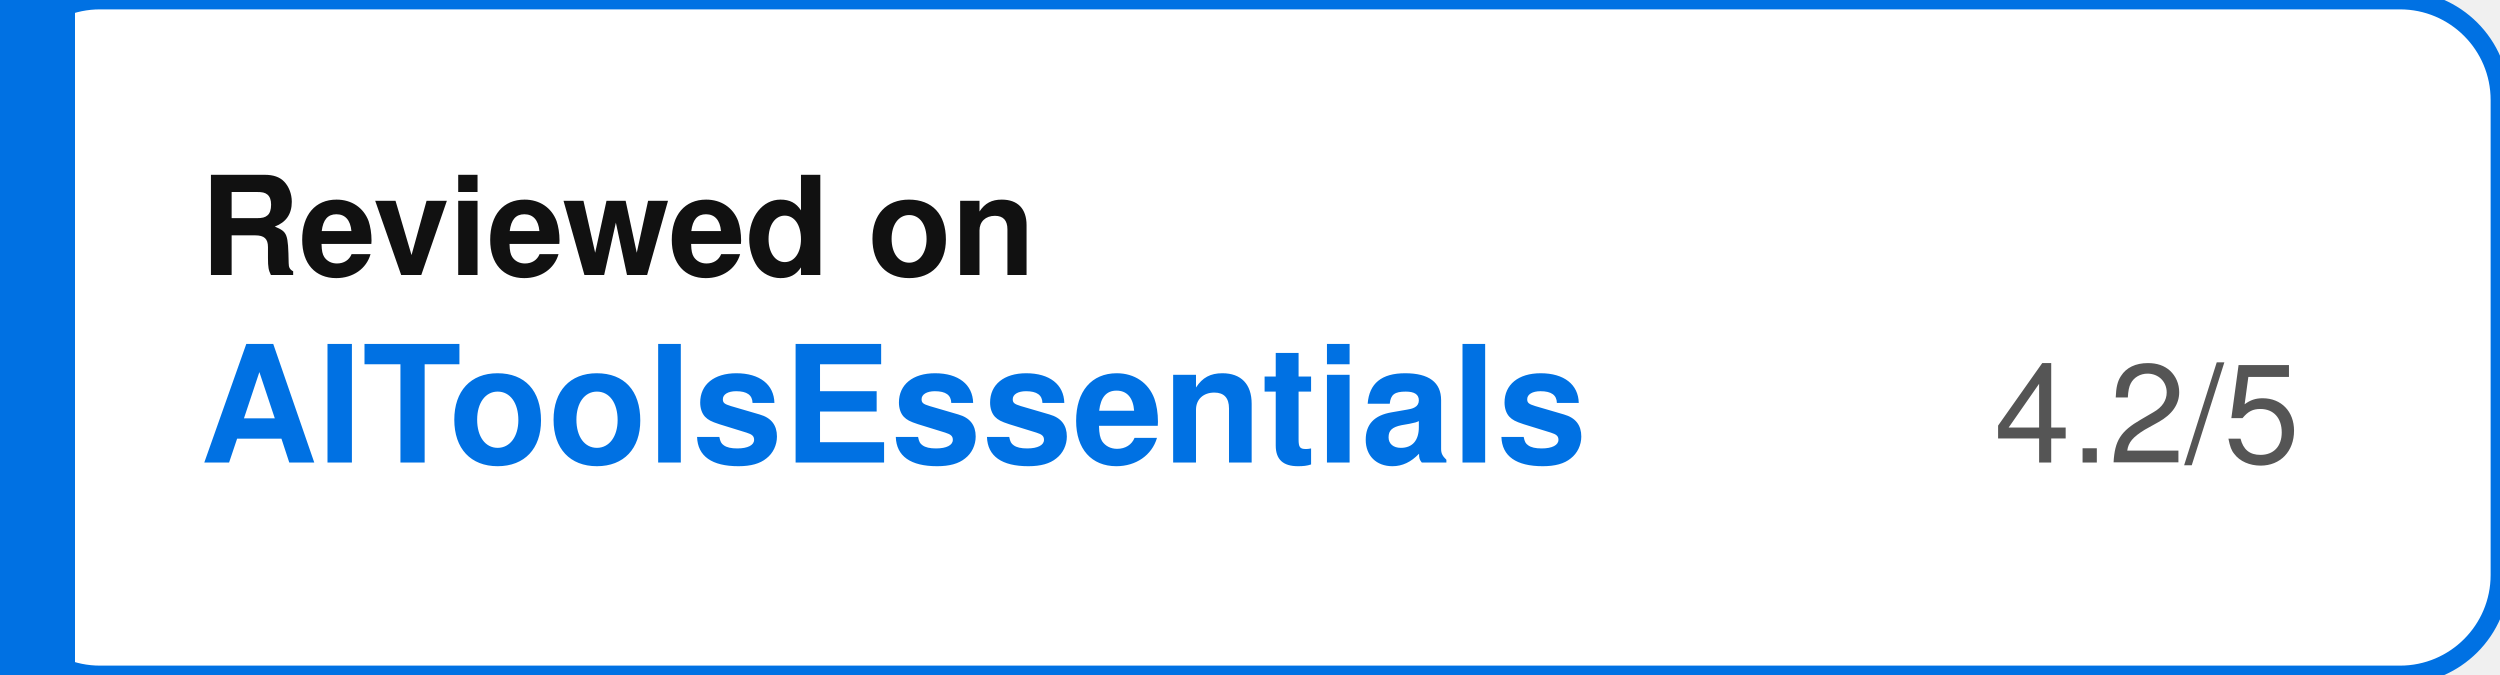
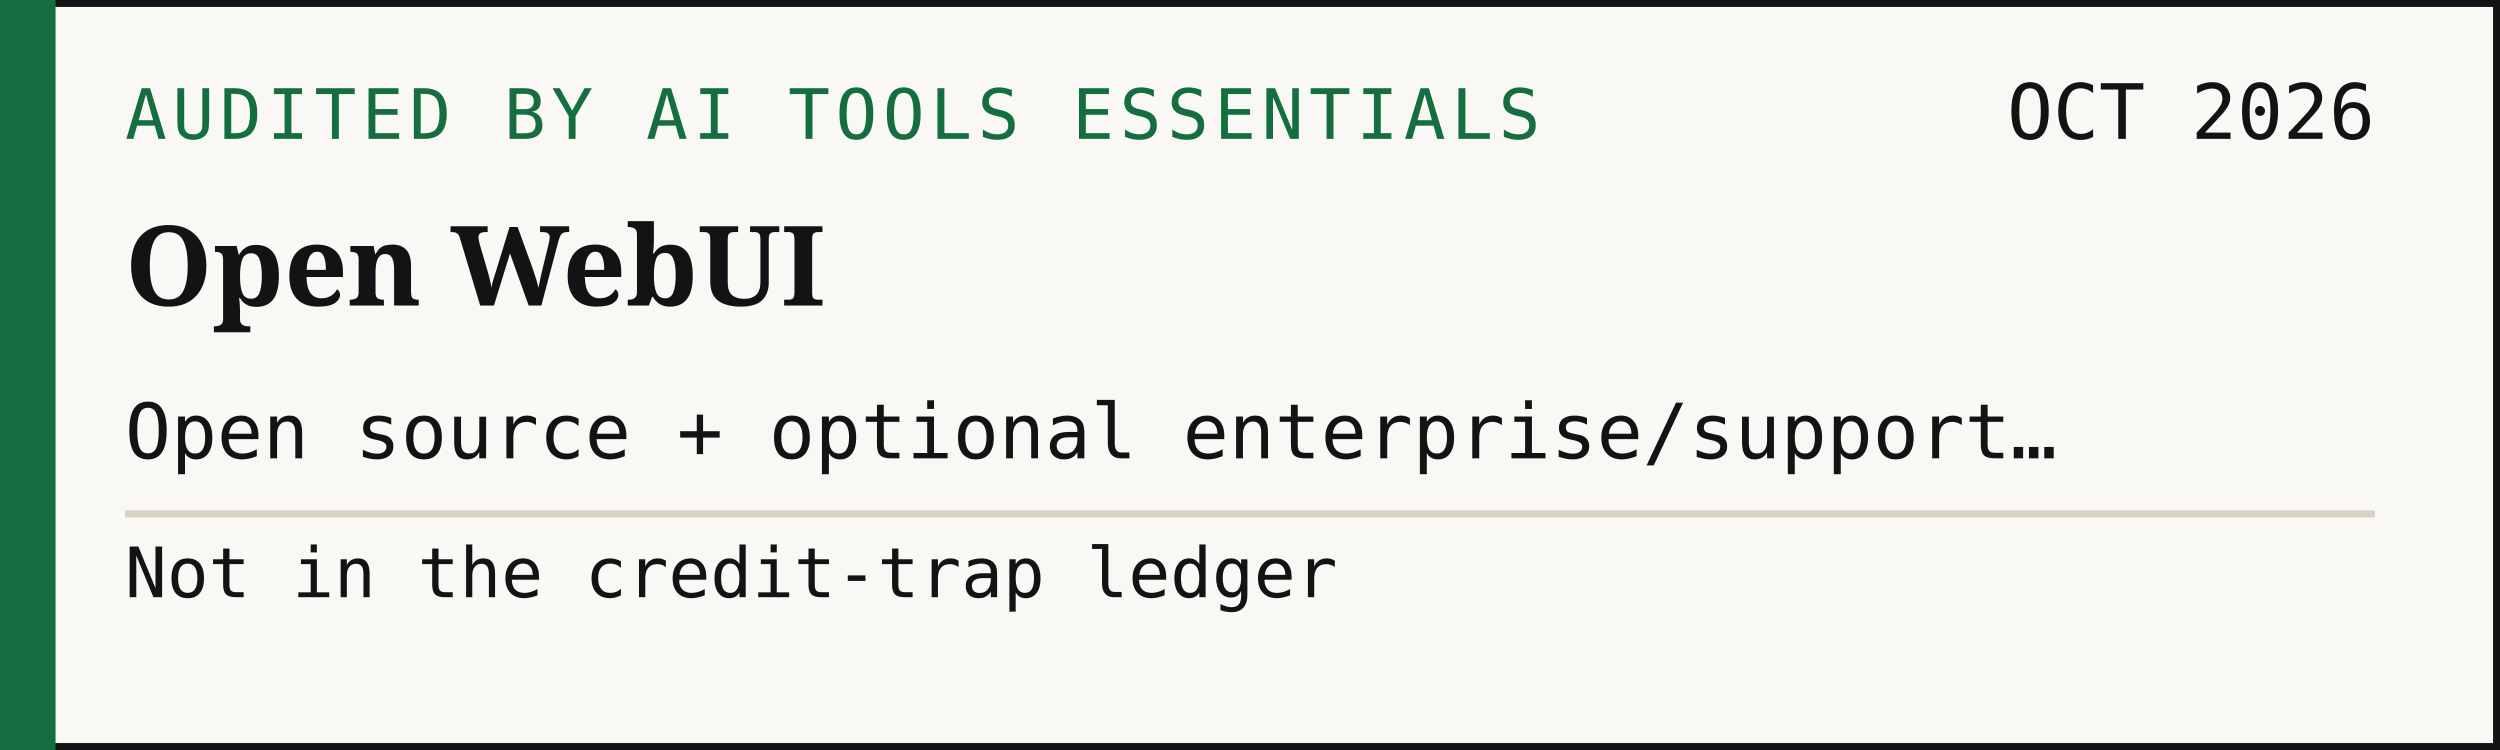
- <svg xmlns="http://www.w3.org/2000/svg" width="200" height="54" role="img" aria-label="Reviewed on AIToolsEssentials">
-   <rect width="200" height="54" rx="8" fill="#ffffff" />
-   <rect width="200" height="54" rx="8" fill="none" stroke="#0071E3" stroke-width="1.5" />
-   <rect width="6" height="54" fill="#0071E3" />
-   <text x="16" y="22" font-family="-apple-system,Segoe UI,Helvetica,Arial,sans-serif" font-size="11" font-weight="600" fill="#111111">Reviewed on</text>
-   <text x="16" y="37" font-family="-apple-system,Segoe UI,Helvetica,Arial,sans-serif" font-size="13" font-weight="700" fill="#0071E3">AIToolsEssentials</text>
-   <text x="184" y="37" text-anchor="end" font-family="-apple-system,Segoe UI,Helvetica,Arial,sans-serif" font-size="11" fill="#555555">4.2/5</text>
+ <svg xmlns="http://www.w3.org/2000/svg" width="360" height="108" viewBox="0 0 360 108" role="img" aria-label="AUDITED BY AI TOOLS ESSENTIALS — Open WebUI">
+   <rect width="360" height="108" fill="#FAF8F5" />
+   <rect x="0.5" y="0.5" width="359" height="107" fill="none" stroke="#111315" />
+   <rect width="8" height="108" fill="#156E3F" />
+   <text x="18" y="20" font-family="IBM Plex Mono, ui-monospace, monospace" font-size="10" letter-spacing="0.08em" fill="#156E3F">AUDITED BY AI TOOLS ESSENTIALS</text>
+   <text x="342" y="20" text-anchor="end" font-family="IBM Plex Mono, ui-monospace, monospace" font-size="11" fill="#111315">OCT 2026</text>
+   <text x="18" y="44" font-family="Newsreader, Georgia, serif" font-size="16" font-weight="700" fill="#111315">Open WebUI</text>
+   <text x="18" y="66" font-family="IBM Plex Mono, ui-monospace, monospace" font-size="11" fill="#111315">Open source + optional enterprise/support…</text>
+   <text x="18" y="86" font-family="IBM Plex Mono, ui-monospace, monospace" font-size="10" fill="#111315">Not in the credit-trap ledger</text>
+   <line x1="18" y1="74" x2="342" y2="74" stroke="#D8D2C5" />
</svg>
